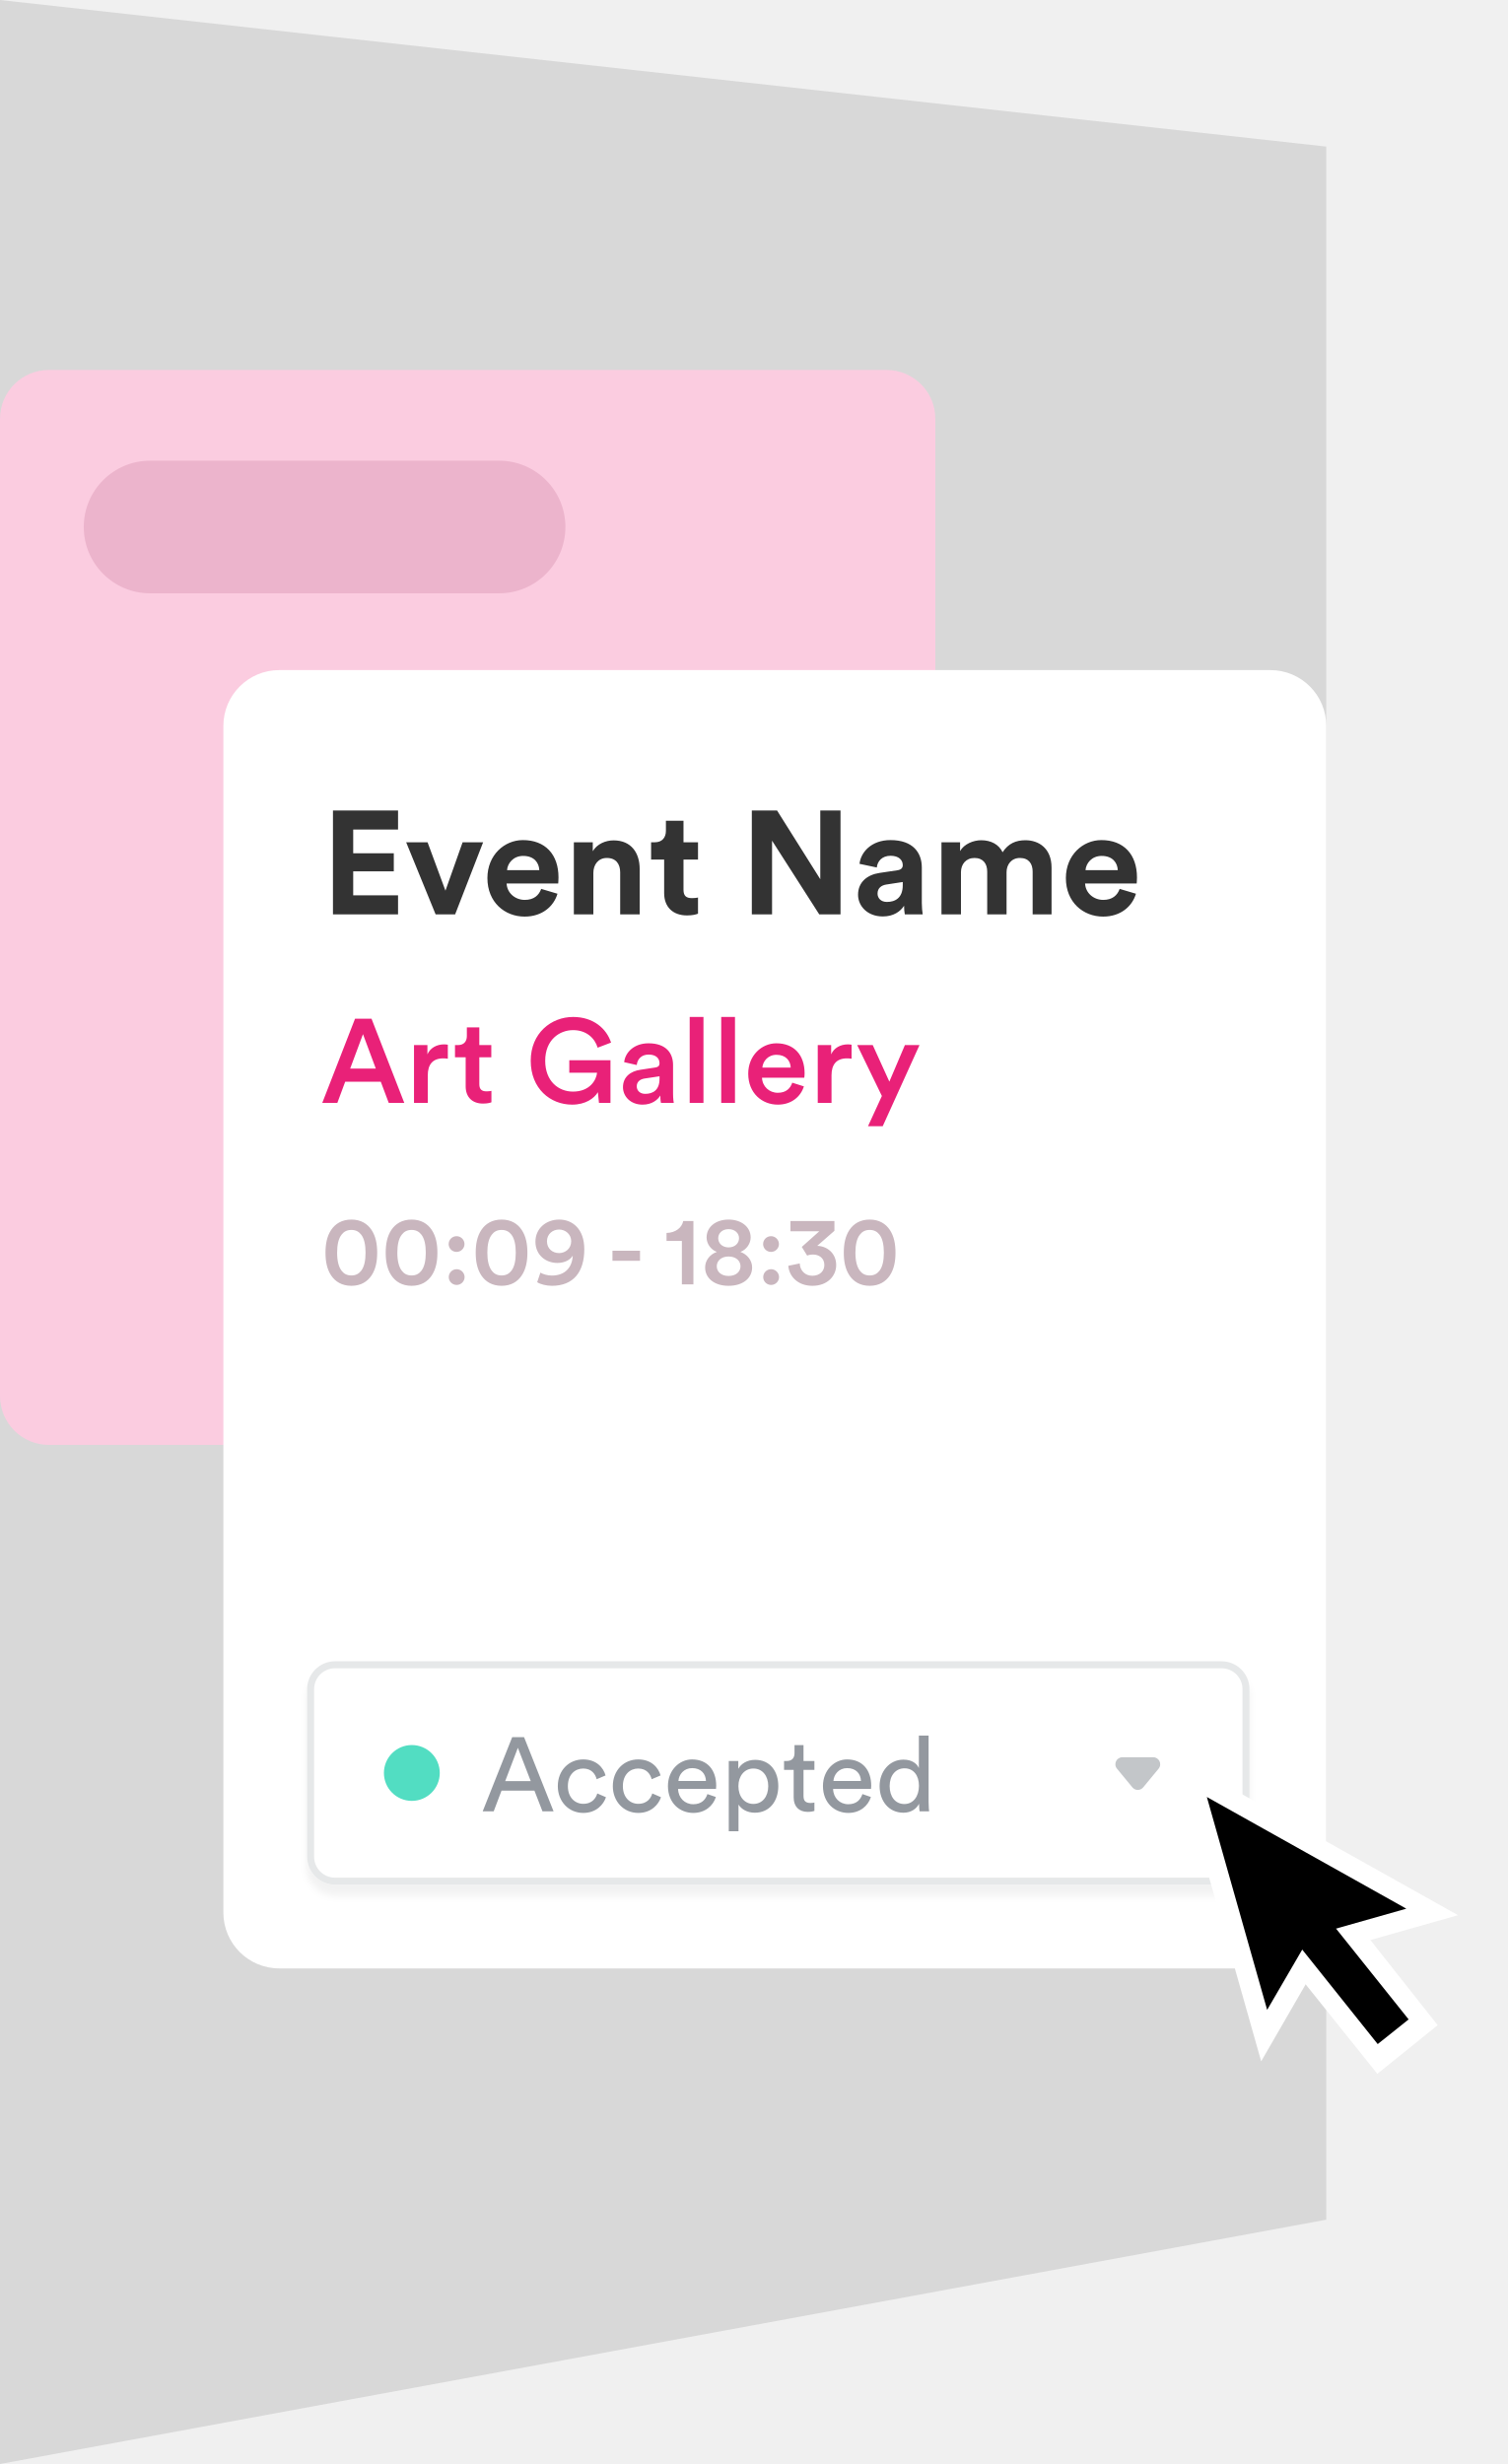
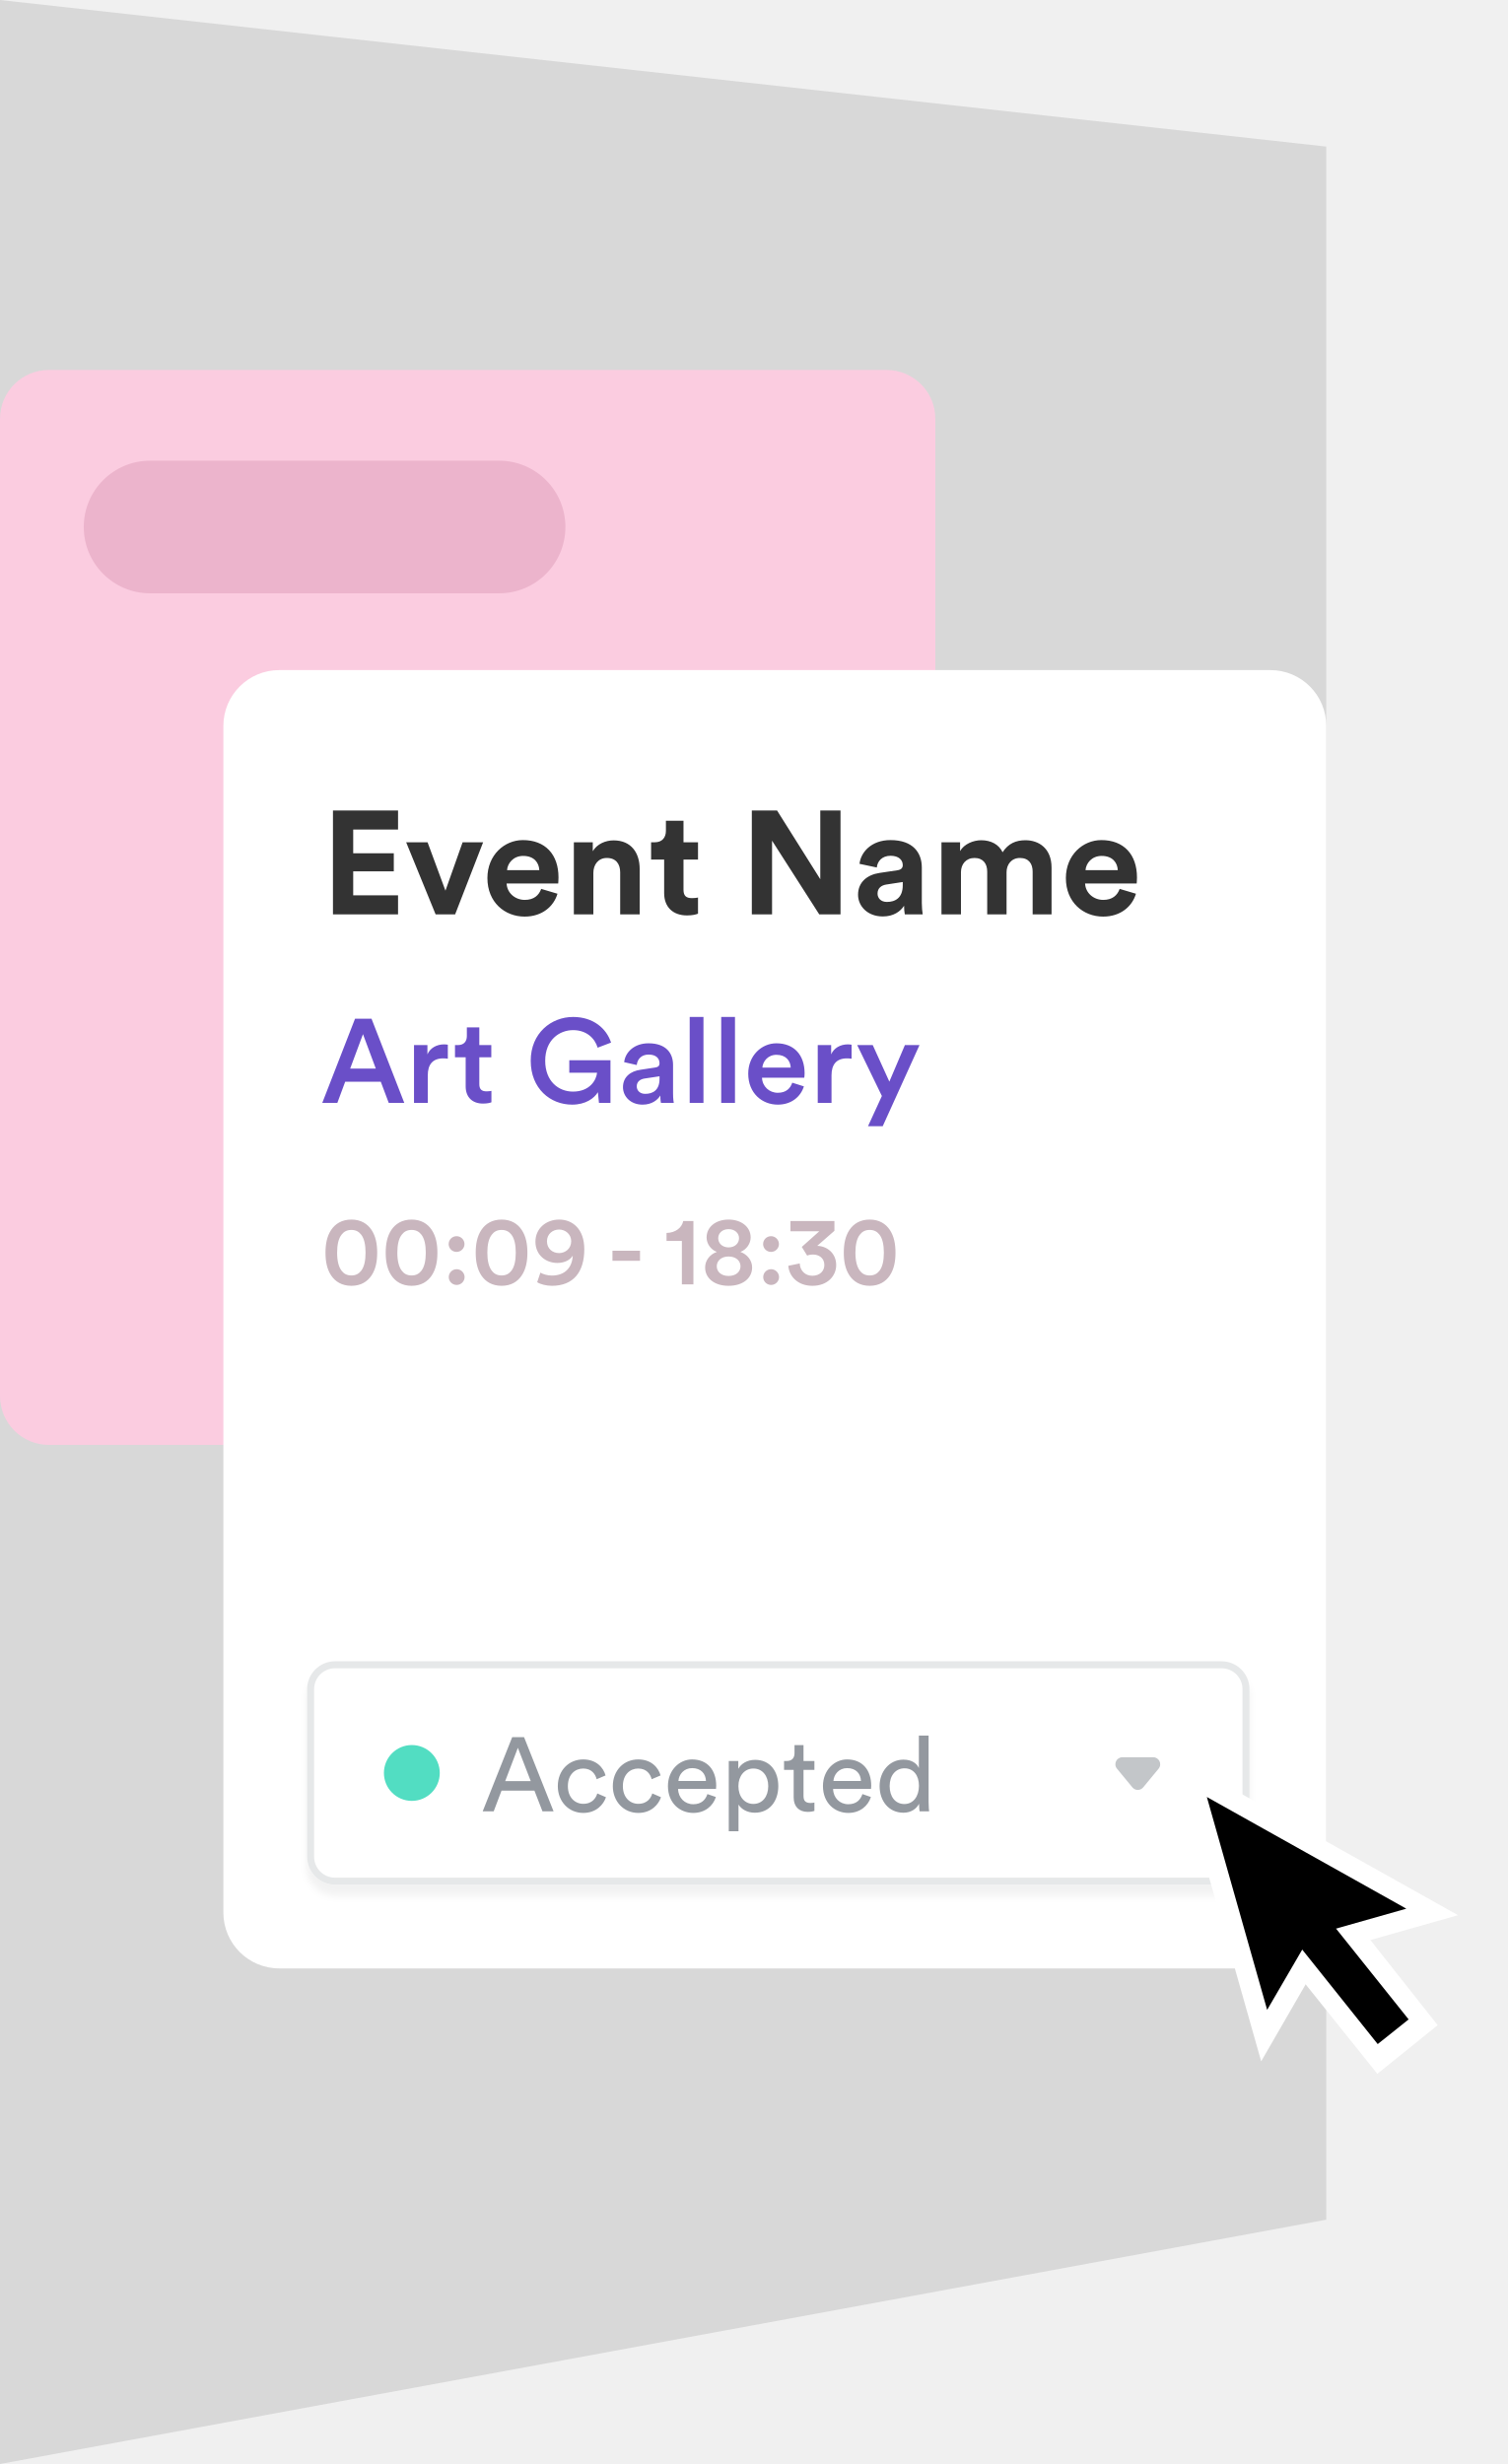
<svg xmlns="http://www.w3.org/2000/svg" width="216" height="353" viewBox="0 0 216 353" fill="none">
  <path opacity="0.1" d="M0 0L190 21V318L0 353V0Z" fill="black" />
  <rect y="53" width="134" height="154" rx="7" fill="#FBCCE0" />
  <rect x="32" y="96" width="158" height="186" rx="8" fill="white" />
  <g filter="url(#filter0_d)">
    <rect x="44" y="238" width="135" height="32" rx="4" fill="white" />
    <rect x="44.5" y="238.5" width="134" height="31" rx="3.5" stroke="#E6E8E9" />
  </g>
  <path d="M77.715 259.5H79.305L75.075 248.865H73.38L69.15 259.5H70.725L71.85 256.53H76.56L77.715 259.5ZM74.19 250.395L76.035 255.165H72.375L74.19 250.395ZM83.543 253.365C84.772 253.365 85.297 254.19 85.478 254.895L86.752 254.355C86.453 253.26 85.463 252.06 83.543 252.06C81.487 252.06 79.912 253.635 79.912 255.885C79.912 258.075 81.457 259.725 83.558 259.725C85.433 259.725 86.468 258.51 86.812 257.475L85.567 256.935C85.403 257.505 84.907 258.42 83.558 258.42C82.388 258.42 81.353 257.535 81.353 255.885C81.353 254.205 82.403 253.365 83.543 253.365ZM91.423 253.365C92.653 253.365 93.178 254.19 93.358 254.895L94.633 254.355C94.333 253.26 93.343 252.06 91.423 252.06C89.368 252.06 87.793 253.635 87.793 255.885C87.793 258.075 89.338 259.725 91.438 259.725C93.313 259.725 94.348 258.51 94.693 257.475L93.448 256.935C93.283 257.505 92.788 258.42 91.438 258.42C90.268 258.42 89.233 257.535 89.233 255.885C89.233 254.205 90.283 253.365 91.423 253.365ZM97.189 255.15C97.249 254.22 97.969 253.305 99.154 253.305C100.429 253.305 101.104 254.115 101.134 255.15H97.189ZM101.344 257.025C101.074 257.835 100.489 258.48 99.319 258.48C98.104 258.48 97.174 257.58 97.144 256.29H102.574C102.589 256.2 102.604 256.02 102.604 255.84C102.604 253.59 101.359 252.06 99.139 252.06C97.324 252.06 95.689 253.605 95.689 255.87C95.689 258.315 97.384 259.725 99.319 259.725C100.999 259.725 102.154 258.72 102.559 257.445L101.344 257.025ZM105.799 262.35V258.525C106.189 259.17 107.029 259.695 108.139 259.695C110.254 259.695 111.499 258.03 111.499 255.885C111.499 253.785 110.344 252.12 108.184 252.12C107.014 252.12 106.159 252.69 105.769 253.41V252.285H104.404V262.35H105.799ZM110.059 255.885C110.059 257.37 109.234 258.435 107.929 258.435C106.639 258.435 105.784 257.37 105.784 255.885C105.784 254.445 106.639 253.365 107.929 253.365C109.249 253.365 110.059 254.445 110.059 255.885ZM115.112 250.005H113.822V251.175C113.822 251.805 113.492 252.285 112.712 252.285H112.322V253.56H113.702V257.52C113.702 258.825 114.482 259.575 115.712 259.575C116.192 259.575 116.552 259.485 116.672 259.44V258.24C116.552 258.27 116.297 258.3 116.117 258.3C115.382 258.3 115.112 257.97 115.112 257.31V253.56H116.672V252.285H115.112V250.005ZM119.396 255.15C119.456 254.22 120.176 253.305 121.361 253.305C122.636 253.305 123.311 254.115 123.341 255.15H119.396ZM123.551 257.025C123.281 257.835 122.696 258.48 121.526 258.48C120.311 258.48 119.381 257.58 119.351 256.29H124.781C124.796 256.2 124.811 256.02 124.811 255.84C124.811 253.59 123.566 252.06 121.346 252.06C119.531 252.06 117.896 253.605 117.896 255.87C117.896 258.315 119.591 259.725 121.526 259.725C123.206 259.725 124.361 258.72 124.766 257.445L123.551 257.025ZM127.451 255.87C127.451 254.385 128.291 253.335 129.581 253.335C130.871 253.335 131.651 254.355 131.651 255.84C131.651 257.325 130.856 258.45 129.566 258.45C128.216 258.45 127.451 257.355 127.451 255.87ZM131.666 258.525C131.666 258.96 131.711 259.335 131.741 259.5H133.106C133.091 259.38 133.031 258.855 133.031 258.165V248.64H131.636V253.305C131.396 252.72 130.706 252.09 129.431 252.09C127.391 252.09 126.011 253.83 126.011 255.87C126.011 258.015 127.316 259.695 129.431 259.695C130.556 259.695 131.321 259.095 131.666 258.405V258.525Z" fill="#93989F" />
  <g opacity="0.7">
    <path opacity="0.8" d="M163.771 256.065C163.371 256.55 162.629 256.55 162.229 256.065L160.019 253.386C159.481 252.734 159.945 251.75 160.791 251.75H165.209C166.055 251.75 166.519 252.734 165.981 253.386L163.771 256.065Z" fill="#93989F" />
  </g>
  <circle cx="59" cy="254" r="4" fill="#52DDC2" />
  <path d="M57.025 131V128.27H50.599V124.826H56.416V122.243H50.599V118.841H57.025V116.111H47.701V131H57.025ZM69.212 120.668H66.272L63.815 127.598L61.253 120.668H58.187L62.408 131H65.201L69.212 120.668ZM72.64 124.658C72.703 123.713 73.501 122.621 74.95 122.621C76.546 122.621 77.218 123.629 77.26 124.658H72.64ZM77.533 127.346C77.197 128.27 76.483 128.921 75.181 128.921C73.795 128.921 72.64 127.934 72.577 126.569H79.969C79.969 126.527 80.011 126.107 80.011 125.708C80.011 122.39 78.1 120.353 74.908 120.353C72.262 120.353 69.826 122.495 69.826 125.792C69.826 129.278 72.325 131.315 75.16 131.315C77.701 131.315 79.339 129.824 79.864 128.039L77.533 127.346ZM85.004 125.057C85.004 123.86 85.718 122.915 86.936 122.915C88.28 122.915 88.847 123.818 88.847 124.973V131H91.64V124.49C91.64 122.222 90.464 120.395 87.902 120.395C86.789 120.395 85.55 120.878 84.92 121.949V120.668H82.211V131H85.004V125.057ZM97.918 117.581H95.398V119.03C95.398 119.954 94.894 120.668 93.802 120.668H93.277V123.146H95.146V127.955C95.146 129.95 96.406 131.147 98.422 131.147C99.241 131.147 99.745 131 99.997 130.895V128.585C99.85 128.627 99.472 128.669 99.136 128.669C98.338 128.669 97.918 128.375 97.918 127.472V123.146H99.997V120.668H97.918V117.581ZM120.412 131V116.111H117.514V125.96L111.319 116.111H107.707V131H110.605V120.437L117.367 131H120.412ZM122.924 128.186C122.924 129.803 124.268 131.294 126.473 131.294C128.006 131.294 128.993 130.58 129.518 129.761C129.518 130.16 129.56 130.727 129.623 131H132.185C132.122 130.643 132.059 129.908 132.059 129.362V124.28C132.059 122.201 130.841 120.353 127.565 120.353C124.793 120.353 123.302 122.138 123.134 123.755L125.612 124.28C125.696 123.377 126.368 122.6 127.586 122.6C128.762 122.6 129.329 123.209 129.329 123.944C129.329 124.301 129.14 124.595 128.552 124.679L126.011 125.057C124.289 125.309 122.924 126.338 122.924 128.186ZM127.061 129.215C126.158 129.215 125.717 128.627 125.717 128.018C125.717 127.22 126.284 126.821 126.998 126.716L129.329 126.359V126.821C129.329 128.648 128.237 129.215 127.061 129.215ZM137.668 131V124.952C137.668 123.818 138.382 122.915 139.6 122.915C140.86 122.915 141.427 123.755 141.427 124.868V131H144.199V124.952C144.199 123.839 144.913 122.915 146.11 122.915C147.391 122.915 147.937 123.755 147.937 124.868V131H150.646V124.301C150.646 121.529 148.819 120.374 146.908 120.374C145.543 120.374 144.451 120.836 143.632 122.096C143.107 120.983 141.973 120.374 140.566 120.374C139.432 120.374 138.109 120.92 137.542 121.928V120.668H134.875V131H137.668ZM155.512 124.658C155.575 123.713 156.373 122.621 157.822 122.621C159.418 122.621 160.09 123.629 160.132 124.658H155.512ZM160.405 127.346C160.069 128.27 159.355 128.921 158.053 128.921C156.667 128.921 155.512 127.934 155.449 126.569H162.841C162.841 126.527 162.883 126.107 162.883 125.708C162.883 122.39 160.972 120.353 157.78 120.353C155.134 120.353 152.698 122.495 152.698 125.792C152.698 129.278 155.197 131.315 158.032 131.315C160.573 131.315 162.211 129.824 162.736 128.039L160.405 127.346Z" fill="#333333" />
-   <path d="M55.69 158H57.917L53.225 145.947H50.862L46.17 158H48.329L49.451 154.974H54.551L55.69 158ZM52.001 148.157L53.837 153.087H50.165L52.001 148.157ZM64.156 149.67C64.071 149.653 63.867 149.619 63.629 149.619C62.541 149.619 61.623 150.146 61.232 151.047V149.721H59.311V158H61.283V154.056C61.283 152.509 61.98 151.625 63.51 151.625C63.714 151.625 63.935 151.642 64.156 151.676V149.67ZM68.667 147.188H66.882V148.429C66.882 149.16 66.491 149.721 65.607 149.721H65.182V151.472H66.712V155.637C66.712 157.184 67.664 158.102 69.194 158.102C69.908 158.102 70.282 157.966 70.401 157.915V156.283C70.316 156.3 69.993 156.351 69.721 156.351C68.99 156.351 68.667 156.045 68.667 155.314V151.472H70.384V149.721H68.667V147.188ZM87.456 158V151.897H81.557V153.682H85.535C85.433 154.719 84.515 156.385 82.084 156.385C80.01 156.385 78.106 154.906 78.106 151.965C78.106 148.973 80.146 147.579 82.101 147.579C84.022 147.579 85.212 148.735 85.62 150.095L87.541 149.364C86.895 147.375 85.025 145.692 82.101 145.692C78.973 145.692 76.032 148.004 76.032 151.965C76.032 155.943 78.82 158.255 81.965 158.255C83.886 158.255 85.127 157.354 85.654 156.47L85.807 158H87.456ZM89.248 155.756C89.248 157.065 90.319 158.255 92.053 158.255C93.396 158.255 94.212 157.575 94.603 156.946C94.603 157.609 94.671 157.949 94.688 158H96.524C96.507 157.915 96.422 157.422 96.422 156.674V152.56C96.422 150.911 95.453 149.466 92.903 149.466C90.863 149.466 89.571 150.741 89.418 152.169L91.22 152.577C91.305 151.744 91.883 151.081 92.92 151.081C94.008 151.081 94.484 151.642 94.484 152.339C94.484 152.628 94.348 152.866 93.872 152.934L91.747 153.257C90.336 153.461 89.248 154.277 89.248 155.756ZM92.427 156.708C91.645 156.708 91.22 156.198 91.22 155.637C91.22 154.957 91.713 154.617 92.325 154.515L94.484 154.192V154.566C94.484 156.181 93.532 156.708 92.427 156.708ZM100.778 158V145.692H98.806V158H100.778ZM105.294 158V145.692H103.322V158H105.294ZM109.215 152.951C109.283 152.067 109.997 151.115 111.238 151.115C112.598 151.115 113.244 151.982 113.278 152.951H109.215ZM113.499 155.11C113.227 155.926 112.615 156.555 111.425 156.555C110.201 156.555 109.215 155.654 109.164 154.396H115.216C115.233 154.362 115.267 154.09 115.267 153.767C115.267 151.149 113.771 149.466 111.221 149.466C109.13 149.466 107.192 151.2 107.192 153.818C107.192 156.623 109.181 158.255 111.425 158.255C113.414 158.255 114.723 157.082 115.165 155.637L113.499 155.11ZM121.996 149.67C121.911 149.653 121.707 149.619 121.469 149.619C120.381 149.619 119.463 150.146 119.072 151.047V149.721H117.151V158H119.123V154.056C119.123 152.509 119.82 151.625 121.35 151.625C121.554 151.625 121.775 151.642 121.996 151.676V149.67ZM126.457 161.349L131.727 149.721H129.636L127.409 154.957L125.029 149.721H122.802L126.338 157.014L124.349 161.349H126.457Z" fill="#E92178" />
+   <path d="M55.69 158H57.917L53.225 145.947H50.862L46.17 158H48.329L49.451 154.974H54.551L55.69 158ZM52.001 148.157L53.837 153.087H50.165L52.001 148.157ZM64.156 149.67C64.071 149.653 63.867 149.619 63.629 149.619C62.541 149.619 61.623 150.146 61.232 151.047V149.721H59.311V158H61.283V154.056C61.283 152.509 61.98 151.625 63.51 151.625C63.714 151.625 63.935 151.642 64.156 151.676V149.67ZM68.667 147.188H66.882V148.429C66.882 149.16 66.491 149.721 65.607 149.721H65.182V151.472H66.712V155.637C66.712 157.184 67.664 158.102 69.194 158.102C69.908 158.102 70.282 157.966 70.401 157.915V156.283C70.316 156.3 69.993 156.351 69.721 156.351C68.99 156.351 68.667 156.045 68.667 155.314V151.472H70.384V149.721H68.667V147.188ZM87.456 158V151.897H81.557V153.682H85.535C85.433 154.719 84.515 156.385 82.084 156.385C80.01 156.385 78.106 154.906 78.106 151.965C78.106 148.973 80.146 147.579 82.101 147.579C84.022 147.579 85.212 148.735 85.62 150.095L87.541 149.364C86.895 147.375 85.025 145.692 82.101 145.692C78.973 145.692 76.032 148.004 76.032 151.965C76.032 155.943 78.82 158.255 81.965 158.255C83.886 158.255 85.127 157.354 85.654 156.47L85.807 158H87.456ZM89.248 155.756C89.248 157.065 90.319 158.255 92.053 158.255C93.396 158.255 94.212 157.575 94.603 156.946C94.603 157.609 94.671 157.949 94.688 158H96.524C96.507 157.915 96.422 157.422 96.422 156.674V152.56C96.422 150.911 95.453 149.466 92.903 149.466C90.863 149.466 89.571 150.741 89.418 152.169L91.22 152.577C91.305 151.744 91.883 151.081 92.92 151.081C94.008 151.081 94.484 151.642 94.484 152.339C94.484 152.628 94.348 152.866 93.872 152.934L91.747 153.257C90.336 153.461 89.248 154.277 89.248 155.756ZM92.427 156.708C91.645 156.708 91.22 156.198 91.22 155.637C91.22 154.957 91.713 154.617 92.325 154.515L94.484 154.192V154.566C94.484 156.181 93.532 156.708 92.427 156.708ZM100.778 158V145.692H98.806V158H100.778ZM105.294 158V145.692H103.322V158H105.294ZM109.215 152.951C109.283 152.067 109.997 151.115 111.238 151.115C112.598 151.115 113.244 151.982 113.278 152.951H109.215ZM113.499 155.11C113.227 155.926 112.615 156.555 111.425 156.555C110.201 156.555 109.215 155.654 109.164 154.396H115.216C115.233 154.362 115.267 154.09 115.267 153.767C115.267 151.149 113.771 149.466 111.221 149.466C109.13 149.466 107.192 151.2 107.192 153.818C107.192 156.623 109.181 158.255 111.425 158.255C113.414 158.255 114.723 157.082 115.165 155.637L113.499 155.11ZM121.996 149.67C121.911 149.653 121.707 149.619 121.469 149.619C120.381 149.619 119.463 150.146 119.072 151.047V149.721H117.151V158H119.123V154.056C119.123 152.509 119.82 151.625 121.35 151.625C121.554 151.625 121.775 151.642 121.996 151.676V149.67ZM126.457 161.349L131.727 149.721H129.636L127.409 154.957L125.029 149.721H122.802L126.338 157.014L124.349 161.349H126.457Z" fill="#6a4fc8" />
  <path d="M48.296 179.464C48.296 178.316 48.492 177.434 48.94 176.874C49.248 176.468 49.682 176.202 50.34 176.202C50.998 176.202 51.418 176.468 51.74 176.874C52.174 177.434 52.37 178.316 52.37 179.464C52.37 180.612 52.174 181.494 51.74 182.054C51.418 182.46 50.998 182.726 50.34 182.726C49.682 182.726 49.248 182.46 48.94 182.054C48.506 181.494 48.296 180.612 48.296 179.464ZM46.63 179.464C46.63 180.668 46.826 181.802 47.442 182.726C48.03 183.608 48.982 184.21 50.34 184.21C51.698 184.21 52.636 183.608 53.224 182.726C53.84 181.802 54.036 180.668 54.036 179.464C54.036 178.26 53.84 177.126 53.224 176.202C52.636 175.32 51.698 174.718 50.34 174.718C48.982 174.718 48.03 175.32 47.442 176.202C46.826 177.126 46.63 178.26 46.63 179.464ZM56.923 179.464C56.923 178.316 57.119 177.434 57.567 176.874C57.875 176.468 58.309 176.202 58.967 176.202C59.625 176.202 60.045 176.468 60.367 176.874C60.801 177.434 60.997 178.316 60.997 179.464C60.997 180.612 60.801 181.494 60.367 182.054C60.045 182.46 59.625 182.726 58.967 182.726C58.309 182.726 57.875 182.46 57.567 182.054C57.133 181.494 56.923 180.612 56.923 179.464ZM55.257 179.464C55.257 180.668 55.453 181.802 56.069 182.726C56.657 183.608 57.609 184.21 58.967 184.21C60.325 184.21 61.263 183.608 61.851 182.726C62.467 181.802 62.663 180.668 62.663 179.464C62.663 178.26 62.467 177.126 61.851 176.202C61.263 175.32 60.325 174.718 58.967 174.718C57.609 174.718 56.657 175.32 56.069 176.202C55.453 177.126 55.257 178.26 55.257 179.464ZM64.289 182.964C64.289 183.58 64.793 184.084 65.423 184.084C66.039 184.084 66.557 183.58 66.557 182.964C66.557 182.334 66.039 181.83 65.423 181.83C64.793 181.83 64.289 182.334 64.289 182.964ZM64.275 178.232C64.275 178.848 64.779 179.352 65.409 179.352C66.025 179.352 66.543 178.848 66.543 178.232C66.543 177.602 66.025 177.098 65.409 177.098C64.779 177.098 64.275 177.602 64.275 178.232ZM69.816 179.464C69.816 178.316 70.011 177.434 70.46 176.874C70.767 176.468 71.201 176.202 71.859 176.202C72.517 176.202 72.938 176.468 73.26 176.874C73.694 177.434 73.889 178.316 73.889 179.464C73.889 180.612 73.694 181.494 73.26 182.054C72.938 182.46 72.517 182.726 71.859 182.726C71.201 182.726 70.767 182.46 70.46 182.054C70.025 181.494 69.816 180.612 69.816 179.464ZM68.15 179.464C68.15 180.668 68.346 181.802 68.962 182.726C69.549 183.608 70.501 184.21 71.859 184.21C73.218 184.21 74.156 183.608 74.743 182.726C75.359 181.802 75.555 180.668 75.555 179.464C75.555 178.26 75.359 177.126 74.743 176.202C74.156 175.32 73.218 174.718 71.859 174.718C70.501 174.718 69.549 175.32 68.962 176.202C68.346 177.126 68.15 178.26 68.15 179.464ZM76.957 183.692C77.419 184 78.316 184.21 79.058 184.21C82.138 184.21 83.706 182.25 83.706 178.96C83.706 176.062 82.011 174.718 80.121 174.718C78.218 174.718 76.706 176.006 76.706 177.882C76.706 179.814 78.204 180.934 79.841 180.934C80.919 180.934 81.718 180.472 82.053 179.884C81.969 181.592 80.948 182.74 79.043 182.74C78.442 182.74 77.769 182.544 77.419 182.32L76.957 183.692ZM81.829 177.826C81.829 178.862 81.004 179.52 80.094 179.52C79.156 179.52 78.358 178.89 78.358 177.826C78.358 176.804 79.169 176.146 80.094 176.146C81.004 176.146 81.829 176.818 81.829 177.826ZM91.689 180.626V179.184H87.741V180.626H91.689ZM99.338 184V174.928H97.882C97.686 175.88 96.79 176.608 95.488 176.636V177.784H97.686V184H99.338ZM104.376 178.708C103.48 178.694 102.892 178.134 102.892 177.378C102.892 176.692 103.452 176.09 104.376 176.09C105.3 176.09 105.874 176.692 105.874 177.378C105.874 178.134 105.286 178.694 104.376 178.708ZM104.376 182.796C103.284 182.796 102.682 182.152 102.682 181.41C102.682 180.668 103.284 180.01 104.376 180.01C105.482 180.01 106.084 180.668 106.084 181.41C106.084 182.152 105.482 182.796 104.376 182.796ZM104.376 184.21C106.462 184.21 107.75 183.09 107.75 181.578C107.75 180.542 107.022 179.688 106.07 179.352C106.938 179.03 107.54 178.162 107.54 177.28C107.54 175.768 106.196 174.718 104.376 174.718C102.556 174.718 101.226 175.768 101.226 177.28C101.226 178.176 101.828 179.03 102.696 179.352C101.73 179.688 101.016 180.542 101.016 181.578C101.016 183.09 102.304 184.21 104.376 184.21ZM109.338 182.964C109.338 183.58 109.842 184.084 110.472 184.084C111.088 184.084 111.606 183.58 111.606 182.964C111.606 182.334 111.088 181.83 110.472 181.83C109.842 181.83 109.338 182.334 109.338 182.964ZM109.324 178.232C109.324 178.848 109.828 179.352 110.458 179.352C111.074 179.352 111.592 178.848 111.592 178.232C111.592 177.602 111.074 177.098 110.458 177.098C109.828 177.098 109.324 177.602 109.324 178.232ZM115.634 179.884C115.774 179.814 116.054 179.73 116.488 179.73C117.258 179.73 118.098 180.178 118.098 181.228C118.098 182.054 117.482 182.768 116.376 182.768C115.368 182.768 114.612 182.054 114.57 181.004L112.932 181.34C113.044 182.852 114.29 184.21 116.39 184.21C118.546 184.21 119.792 182.796 119.792 181.242C119.792 179.492 118.434 178.512 117.076 178.484L119.54 176.328V174.928H113.24V176.398H117.37L114.864 178.638L115.634 179.884ZM122.548 179.464C122.548 178.316 122.744 177.434 123.192 176.874C123.5 176.468 123.934 176.202 124.592 176.202C125.25 176.202 125.67 176.468 125.992 176.874C126.426 177.434 126.622 178.316 126.622 179.464C126.622 180.612 126.426 181.494 125.992 182.054C125.67 182.46 125.25 182.726 124.592 182.726C123.934 182.726 123.5 182.46 123.192 182.054C122.758 181.494 122.548 180.612 122.548 179.464ZM120.882 179.464C120.882 180.668 121.078 181.802 121.694 182.726C122.282 183.608 123.234 184.21 124.592 184.21C125.95 184.21 126.888 183.608 127.476 182.726C128.092 181.802 128.288 180.668 128.288 179.464C128.288 178.26 128.092 177.126 127.476 176.202C126.888 175.32 125.95 174.718 124.592 174.718C123.234 174.718 122.282 175.32 121.694 176.202C121.078 177.126 120.882 178.26 120.882 179.464Z" fill="#C9B6BE" />
  <rect x="12" y="66" width="69" height="19" rx="9.5" fill="#ECB4CC" />
  <g clip-path="url(#clip0)">
    <path fill-rule="evenodd" clip-rule="evenodd" d="M180.675 295.31L168.307 251.652L208.878 274.376L190.392 279.612L189.368 280.268L180.675 295.31Z" fill="white" />
    <path fill-rule="evenodd" clip-rule="evenodd" d="M205.96 290.133L197.318 297.102L175.992 270.488L184.841 263.408L205.96 290.133Z" fill="white" />
    <path fill-rule="evenodd" clip-rule="evenodd" d="M201.8 289.307L197.37 292.841L183.225 275.133L187.645 271.599L201.8 289.307Z" fill="black" />
    <path fill-rule="evenodd" clip-rule="evenodd" d="M172.892 257.442L181.532 287.941L187.413 277.836L188.472 277.126L201.47 273.444L172.892 257.442Z" fill="black" />
  </g>
  <defs>
    <filter id="filter0_d" x="43" y="238" width="137" height="34.5" filterUnits="userSpaceOnUse" color-interpolation-filters="sRGB">
      <feFlood flood-opacity="0" result="BackgroundImageFix" />
      <feColorMatrix in="SourceAlpha" type="matrix" values="0 0 0 0 0 0 0 0 0 0 0 0 0 0 0 0 0 0 127 0" />
      <feOffset dy="1.5" />
      <feGaussianBlur stdDeviation="0.5" />
      <feColorMatrix type="matrix" values="0 0 0 0 0 0 0 0 0 0 0 0 0 0 0 0 0 0 0.05 0" />
      <feBlend mode="normal" in2="BackgroundImageFix" result="effect1_dropShadow" />
      <feBlend mode="normal" in="SourceGraphic" in2="effect1_dropShadow" result="shape" />
    </filter>
    <clipPath id="clip0">
      <rect width="34" height="53.833" fill="white" transform="translate(168.307 251.652) rotate(-15.8164)" />
    </clipPath>
  </defs>
</svg>
